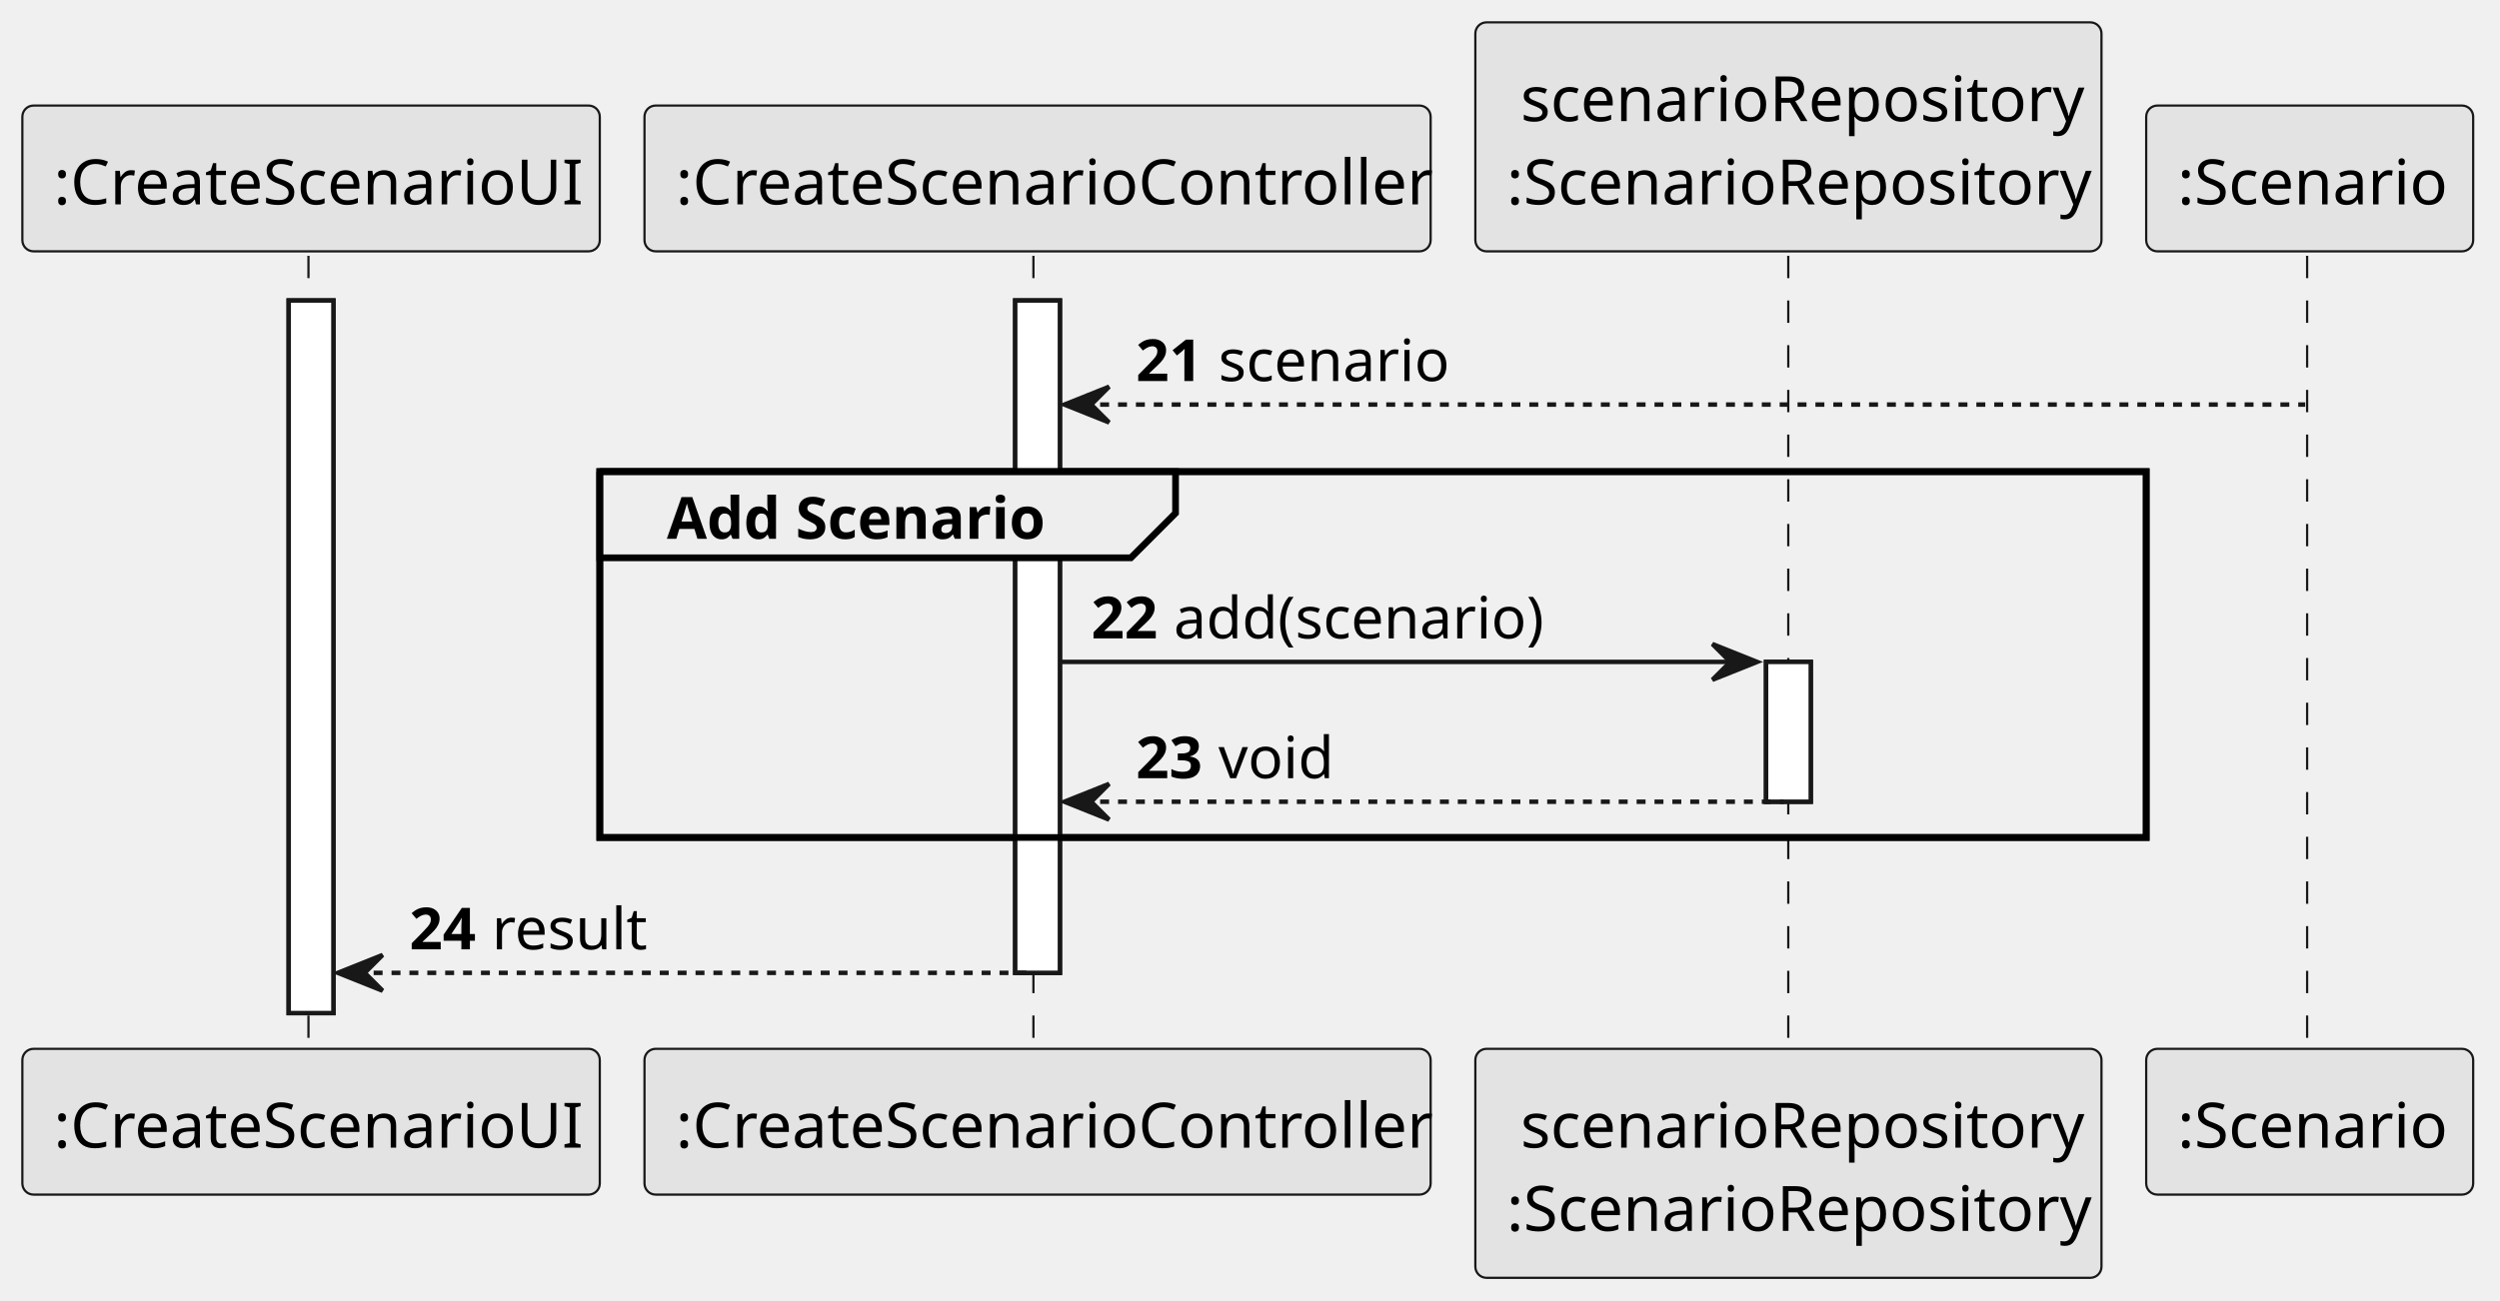
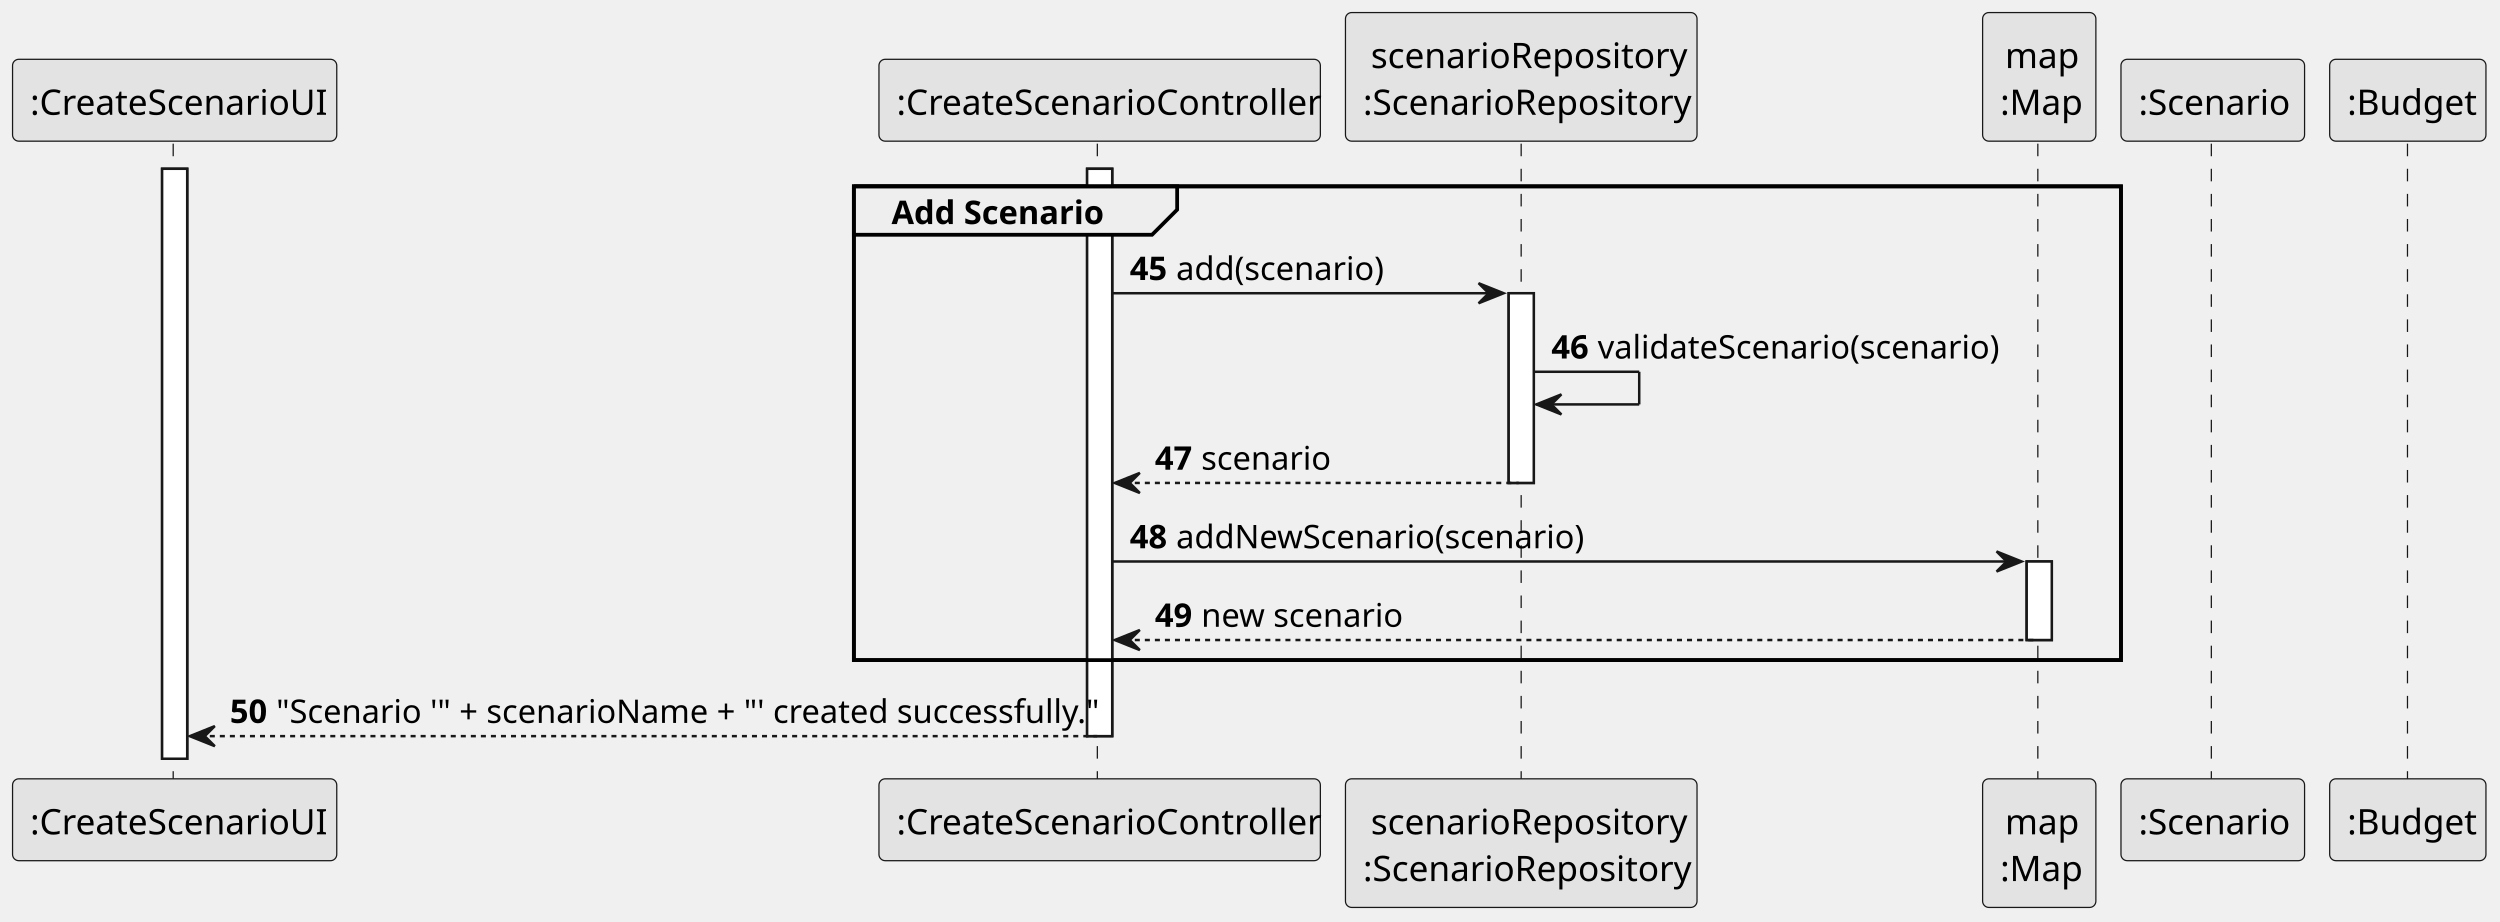
- <svg xmlns="http://www.w3.org/2000/svg" contentStyleType="text/css" height="291px" preserveAspectRatio="none" style="width:559px;height:291px;background:#FFFFFF;" version="1.1" viewBox="0 0 559 291" width="559px" zoomAndPan="magnify">
+ <svg xmlns="http://www.w3.org/2000/svg" contentStyleType="text/css" height="367px" preserveAspectRatio="none" style="width:996px;height:367px;background:#FFFFFF;" version="1.1" viewBox="0 0 996 367" width="996px" zoomAndPan="magnify">
  <defs />
  <g>
-     <rect fill="#FFFFFF" height="159.455" style="stroke:#181818;stroke-width:1.0;" width="10" x="64.582" y="67.242" />
-     <rect fill="#FFFFFF" height="150.455" style="stroke:#181818;stroke-width:1.0;" width="10" x="227.092" y="67.242" />
-     <rect fill="#FFFFFF" height="31.291" style="stroke:#181818;stroke-width:1.0;" width="10" x="395.05" y="148.115" />
-     <rect fill="none" height="81.873" style="stroke:#000000;stroke-width:1.5;" width="345.916" x="134.165" y="105.533" />
-     <line style="stroke:#181818;stroke-width:0.5;stroke-dasharray:5.0,5.0;" x1="69" x2="69" y1="57.242" y2="235.697" />
-     <line style="stroke:#181818;stroke-width:0.5;stroke-dasharray:5.0,5.0;" x1="231.165" x2="231.165" y1="57.242" y2="235.697" />
-     <line style="stroke:#181818;stroke-width:0.5;stroke-dasharray:5.0,5.0;" x1="400.019" x2="400.019" y1="57.242" y2="235.697" />
-     <line style="stroke:#181818;stroke-width:0.5;stroke-dasharray:5.0,5.0;" x1="516.081" x2="516.081" y1="57.242" y2="235.697" />
+     <rect fill="#FFFFFF" height="235.037" style="stroke:#181818;stroke-width:1.0;" width="10" x="64.582" y="67.242" />
+     <rect fill="#FFFFFF" height="226.037" style="stroke:#181818;stroke-width:1.0;" width="10" x="433.105" y="67.242" />
+     <rect fill="#FFFFFF" height="75.582" style="stroke:#181818;stroke-width:1.0;" width="10" x="601.063" y="116.824" />
+     <rect fill="#FFFFFF" height="31.291" style="stroke:#181818;stroke-width:1.0;" width="10" x="807.435" y="223.697" />
+     <rect fill="none" height="188.746" style="stroke:#000000;stroke-width:1.5;" width="504.819" x="340.178" y="74.242" />
+     <line style="stroke:#181818;stroke-width:0.5;stroke-dasharray:5.0,5.0;" x1="69" x2="69" y1="57.242" y2="311.279" />
+     <line style="stroke:#181818;stroke-width:0.5;stroke-dasharray:5.0,5.0;" x1="437.178" x2="437.178" y1="57.242" y2="311.279" />
+     <line style="stroke:#181818;stroke-width:0.5;stroke-dasharray:5.0,5.0;" x1="606.032" x2="606.032" y1="57.242" y2="311.279" />
+     <line style="stroke:#181818;stroke-width:0.5;stroke-dasharray:5.0,5.0;" x1="811.873" x2="811.873" y1="57.242" y2="311.279" />
+     <line style="stroke:#181818;stroke-width:0.5;stroke-dasharray:5.0,5.0;" x1="880.997" x2="880.997" y1="57.242" y2="311.279" />
+     <line style="stroke:#181818;stroke-width:0.5;stroke-dasharray:5.0,5.0;" x1="959.141" x2="959.141" y1="57.242" y2="311.279" />
    <rect fill="#E3E3E3" height="32.621" rx="2.5" ry="2.5" style="stroke:#181818;stroke-width:0.5;" width="129.165" x="5" y="23.621" />
    <text fill="#000000" font-family="sans-serif" font-size="14" lengthAdjust="spacing" textLength="115.165" x="12" y="45.728">:CreateScenarioUI</text>
-     <rect fill="#E3E3E3" height="32.621" rx="2.5" ry="2.5" style="stroke:#181818;stroke-width:0.5;" width="129.165" x="5" y="234.697" />
-     <text fill="#000000" font-family="sans-serif" font-size="14" lengthAdjust="spacing" textLength="115.165" x="12" y="256.805">:CreateScenarioUI</text>
-     <rect fill="#E3E3E3" height="32.621" rx="2.5" ry="2.5" style="stroke:#181818;stroke-width:0.5;" width="175.855" x="144.165" y="23.621" />
-     <text fill="#000000" font-family="sans-serif" font-size="14" lengthAdjust="spacing" textLength="161.855" x="151.165" y="45.728">:CreateScenarioController</text>
-     <rect fill="#E3E3E3" height="32.621" rx="2.5" ry="2.5" style="stroke:#181818;stroke-width:0.5;" width="175.855" x="144.165" y="234.697" />
-     <text fill="#000000" font-family="sans-serif" font-size="14" lengthAdjust="spacing" textLength="161.855" x="151.165" y="256.805">:CreateScenarioController</text>
-     <rect fill="#E3E3E3" height="51.242" rx="2.5" ry="2.5" style="stroke:#181818;stroke-width:0.5;" width="140.061" x="330.019" y="5" />
-     <text fill="#000000" font-family="sans-serif" font-size="14" lengthAdjust="spacing" textLength="119.834" x="340.133" y="27.107">scenarioRepository</text>
-     <text fill="#000000" font-family="sans-serif" font-size="14" lengthAdjust="spacing" textLength="126.061" x="337.019" y="45.728">:ScenarioRepository</text>
-     <rect fill="#E3E3E3" height="51.242" rx="2.5" ry="2.5" style="stroke:#181818;stroke-width:0.5;" width="140.061" x="330.019" y="234.697" />
-     <text fill="#000000" font-family="sans-serif" font-size="14" lengthAdjust="spacing" textLength="119.834" x="340.133" y="256.805">scenarioRepository</text>
-     <text fill="#000000" font-family="sans-serif" font-size="14" lengthAdjust="spacing" textLength="126.061" x="337.019" y="275.426">:ScenarioRepository</text>
-     <rect fill="#E3E3E3" height="32.621" rx="2.5" ry="2.5" style="stroke:#181818;stroke-width:0.5;" width="73.144" x="480.081" y="23.621" />
-     <text fill="#000000" font-family="sans-serif" font-size="14" lengthAdjust="spacing" textLength="59.145" x="487.081" y="45.728">:Scenario</text>
-     <rect fill="#E3E3E3" height="32.621" rx="2.5" ry="2.5" style="stroke:#181818;stroke-width:0.5;" width="73.144" x="480.081" y="234.697" />
-     <text fill="#000000" font-family="sans-serif" font-size="14" lengthAdjust="spacing" textLength="59.145" x="487.081" y="256.805">:Scenario</text>
-     <rect fill="#FFFFFF" height="159.455" style="stroke:#181818;stroke-width:1.0;" width="10" x="64.582" y="67.242" />
-     <rect fill="#FFFFFF" height="150.455" style="stroke:#181818;stroke-width:1.0;" width="10" x="227.092" y="67.242" />
-     <rect fill="#FFFFFF" height="31.291" style="stroke:#181818;stroke-width:1.0;" width="10" x="395.05" y="148.115" />
-     <polygon fill="#181818" points="248.092,86.533,238.092,90.533,248.092,94.533,244.092,90.533" style="stroke:#181818;stroke-width:1.0;" />
-     <line style="stroke:#181818;stroke-width:1.0;stroke-dasharray:2.0,2.0;" x1="242.092" x2="515.653" y1="90.533" y2="90.533" />
-     <text fill="#000000" font-family="sans-serif" font-size="13" font-weight="bold" lengthAdjust="spacing" textLength="14.46" x="254.092" y="85.27">21</text>
-     <text fill="#000000" font-family="sans-serif" font-size="13" lengthAdjust="spacing" textLength="49.137" x="272.552" y="85.27">scenario</text>
-     <path d="M134.165,105.533 L262.96,105.533 L262.96,114.824 L252.96,124.824 L134.165,124.824 L134.165,105.533 " fill="#EEEEEE" style="stroke:#000000;stroke-width:1.5;" />
-     <rect fill="none" height="81.873" style="stroke:#000000;stroke-width:1.5;" width="345.916" x="134.165" y="105.533" />
-     <text fill="#000000" font-family="sans-serif" font-size="13" font-weight="bold" lengthAdjust="spacing" textLength="83.795" x="149.165" y="120.561">Add Scenario</text>
-     <polygon fill="#181818" points="383.05,144.115,393.05,148.115,383.05,152.115,387.05,148.115" style="stroke:#181818;stroke-width:1.0;" />
-     <line style="stroke:#181818;stroke-width:1.0;" x1="237.092" x2="389.05" y1="148.115" y2="148.115" />
-     <text fill="#000000" font-family="sans-serif" font-size="13" font-weight="bold" lengthAdjust="spacing" textLength="14.46" x="244.092" y="142.852">22</text>
-     <text fill="#000000" font-family="sans-serif" font-size="13" lengthAdjust="spacing" textLength="79.485" x="262.552" y="142.852">add(scenario)</text>
-     <polygon fill="#181818" points="248.092,175.406,238.092,179.406,248.092,183.406,244.092,179.406" style="stroke:#181818;stroke-width:1.0;" />
-     <line style="stroke:#181818;stroke-width:1.0;stroke-dasharray:2.0,2.0;" x1="242.092" x2="399.05" y1="179.406" y2="179.406" />
-     <text fill="#000000" font-family="sans-serif" font-size="13" font-weight="bold" lengthAdjust="spacing" textLength="14.46" x="254.092" y="174.144">23</text>
-     <text fill="#000000" font-family="sans-serif" font-size="13" lengthAdjust="spacing" textLength="23.848" x="272.552" y="174.144">void</text>
-     <polygon fill="#181818" points="85.582,213.697,75.582,217.697,85.582,221.697,81.582,217.697" style="stroke:#181818;stroke-width:1.0;" />
-     <line style="stroke:#181818;stroke-width:1.0;stroke-dasharray:2.0,2.0;" x1="79.582" x2="231.092" y1="217.697" y2="217.697" />
-     <text fill="#000000" font-family="sans-serif" font-size="13" font-weight="bold" lengthAdjust="spacing" textLength="14.46" x="91.582" y="212.435">24</text>
-     <text fill="#000000" font-family="sans-serif" font-size="13" lengthAdjust="spacing" textLength="31.789" x="110.043" y="212.435">result</text>
+     <rect fill="#E3E3E3" height="32.621" rx="2.5" ry="2.5" style="stroke:#181818;stroke-width:0.5;" width="129.165" x="5" y="310.279" />
+     <text fill="#000000" font-family="sans-serif" font-size="14" lengthAdjust="spacing" textLength="115.165" x="12" y="332.387">:CreateScenarioUI</text>
+     <rect fill="#E3E3E3" height="32.621" rx="2.5" ry="2.5" style="stroke:#181818;stroke-width:0.5;" width="175.855" x="350.178" y="23.621" />
+     <text fill="#000000" font-family="sans-serif" font-size="14" lengthAdjust="spacing" textLength="161.855" x="357.178" y="45.728">:CreateScenarioController</text>
+     <rect fill="#E3E3E3" height="32.621" rx="2.5" ry="2.5" style="stroke:#181818;stroke-width:0.5;" width="175.855" x="350.178" y="310.279" />
+     <text fill="#000000" font-family="sans-serif" font-size="14" lengthAdjust="spacing" textLength="161.855" x="357.178" y="332.387">:CreateScenarioController</text>
+     <rect fill="#E3E3E3" height="51.242" rx="2.5" ry="2.5" style="stroke:#181818;stroke-width:0.5;" width="140.061" x="536.032" y="5" />
+     <text fill="#000000" font-family="sans-serif" font-size="14" lengthAdjust="spacing" textLength="119.834" x="546.146" y="27.107">scenarioRepository</text>
+     <text fill="#000000" font-family="sans-serif" font-size="14" lengthAdjust="spacing" textLength="126.061" x="543.032" y="45.728">:ScenarioRepository</text>
+     <rect fill="#E3E3E3" height="51.242" rx="2.5" ry="2.5" style="stroke:#181818;stroke-width:0.5;" width="140.061" x="536.032" y="310.279" />
+     <text fill="#000000" font-family="sans-serif" font-size="14" lengthAdjust="spacing" textLength="119.834" x="546.146" y="332.387">scenarioRepository</text>
+     <text fill="#000000" font-family="sans-serif" font-size="14" lengthAdjust="spacing" textLength="126.061" x="543.032" y="351.008">:ScenarioRepository</text>
+     <rect fill="#E3E3E3" height="51.242" rx="2.5" ry="2.5" style="stroke:#181818;stroke-width:0.5;" width="45.124" x="789.873" y="5" />
+     <text fill="#000000" font-family="sans-serif" font-size="14" lengthAdjust="spacing" textLength="27.234" x="798.817" y="27.107">map</text>
+     <text fill="#000000" font-family="sans-serif" font-size="14" lengthAdjust="spacing" textLength="31.124" x="796.873" y="45.728">:Map</text>
+     <rect fill="#E3E3E3" height="51.242" rx="2.5" ry="2.5" style="stroke:#181818;stroke-width:0.5;" width="45.124" x="789.873" y="310.279" />
+     <text fill="#000000" font-family="sans-serif" font-size="14" lengthAdjust="spacing" textLength="27.234" x="798.817" y="332.387">map</text>
+     <text fill="#000000" font-family="sans-serif" font-size="14" lengthAdjust="spacing" textLength="31.124" x="796.873" y="351.008">:Map</text>
+     <rect fill="#E3E3E3" height="32.621" rx="2.5" ry="2.5" style="stroke:#181818;stroke-width:0.5;" width="73.144" x="844.997" y="23.621" />
+     <text fill="#000000" font-family="sans-serif" font-size="14" lengthAdjust="spacing" textLength="59.145" x="851.997" y="45.728">:Scenario</text>
+     <rect fill="#E3E3E3" height="32.621" rx="2.5" ry="2.5" style="stroke:#181818;stroke-width:0.5;" width="73.144" x="844.997" y="310.279" />
+     <text fill="#000000" font-family="sans-serif" font-size="14" lengthAdjust="spacing" textLength="59.145" x="851.997" y="332.387">:Scenario</text>
+     <rect fill="#E3E3E3" height="32.621" rx="2.5" ry="2.5" style="stroke:#181818;stroke-width:0.5;" width="62.262" x="928.141" y="23.621" />
+     <text fill="#000000" font-family="sans-serif" font-size="14" lengthAdjust="spacing" textLength="48.262" x="935.141" y="45.728">:Budget</text>
+     <rect fill="#E3E3E3" height="32.621" rx="2.5" ry="2.5" style="stroke:#181818;stroke-width:0.5;" width="62.262" x="928.141" y="310.279" />
+     <text fill="#000000" font-family="sans-serif" font-size="14" lengthAdjust="spacing" textLength="48.262" x="935.141" y="332.387">:Budget</text>
+     <rect fill="#FFFFFF" height="235.037" style="stroke:#181818;stroke-width:1.0;" width="10" x="64.582" y="67.242" />
+     <rect fill="#FFFFFF" height="226.037" style="stroke:#181818;stroke-width:1.0;" width="10" x="433.105" y="67.242" />
+     <rect fill="#FFFFFF" height="75.582" style="stroke:#181818;stroke-width:1.0;" width="10" x="601.063" y="116.824" />
+     <rect fill="#FFFFFF" height="31.291" style="stroke:#181818;stroke-width:1.0;" width="10" x="807.435" y="223.697" />
+     <path d="M340.178,74.242 L468.973,74.242 L468.973,83.533 L458.973,93.533 L340.178,93.533 L340.178,74.242 " fill="#EEEEEE" style="stroke:#000000;stroke-width:1.5;" />
+     <rect fill="none" height="188.746" style="stroke:#000000;stroke-width:1.5;" width="504.819" x="340.178" y="74.242" />
+     <text fill="#000000" font-family="sans-serif" font-size="13" font-weight="bold" lengthAdjust="spacing" textLength="83.795" x="355.178" y="89.27">Add Scenario</text>
+     <polygon fill="#181818" points="589.063,112.824,599.063,116.824,589.063,120.824,593.063,116.824" style="stroke:#181818;stroke-width:1.0;" />
+     <line style="stroke:#181818;stroke-width:1.0;" x1="443.105" x2="595.063" y1="116.824" y2="116.824" />
+     <text fill="#000000" font-family="sans-serif" font-size="13" font-weight="bold" lengthAdjust="spacing" textLength="14.46" x="450.105" y="111.561">45</text>
+     <text fill="#000000" font-family="sans-serif" font-size="13" lengthAdjust="spacing" textLength="79.485" x="468.565" y="111.561">add(scenario)</text>
+     <line style="stroke:#181818;stroke-width:1.0;" x1="611.063" x2="653.063" y1="148.115" y2="148.115" />
+     <line style="stroke:#181818;stroke-width:1.0;" x1="653.063" x2="653.063" y1="148.115" y2="161.115" />
+     <line style="stroke:#181818;stroke-width:1.0;" x1="612.063" x2="653.063" y1="161.115" y2="161.115" />
+     <polygon fill="#181818" points="622.063,157.115,612.063,161.115,622.063,165.115,618.063,161.115" style="stroke:#181818;stroke-width:1.0;" />
+     <text fill="#000000" font-family="sans-serif" font-size="13" font-weight="bold" lengthAdjust="spacing" textLength="14.46" x="618.063" y="142.852">46</text>
+     <text fill="#000000" font-family="sans-serif" font-size="13" lengthAdjust="spacing" textLength="153.912" x="636.523" y="142.852">validateScenario(scenario)</text>
+     <polygon fill="#181818" points="454.105,188.406,444.105,192.406,454.105,196.406,450.105,192.406" style="stroke:#181818;stroke-width:1.0;" />
+     <line style="stroke:#181818;stroke-width:1.0;stroke-dasharray:2.0,2.0;" x1="448.105" x2="605.063" y1="192.406" y2="192.406" />
+     <text fill="#000000" font-family="sans-serif" font-size="13" font-weight="bold" lengthAdjust="spacing" textLength="14.46" x="460.105" y="187.144">47</text>
+     <text fill="#000000" font-family="sans-serif" font-size="13" lengthAdjust="spacing" textLength="49.137" x="478.565" y="187.144">scenario</text>
+     <polygon fill="#181818" points="795.435,219.697,805.435,223.697,795.435,227.697,799.435,223.697" style="stroke:#181818;stroke-width:1.0;" />
+     <line style="stroke:#181818;stroke-width:1.0;" x1="443.105" x2="801.435" y1="223.697" y2="223.697" />
+     <text fill="#000000" font-family="sans-serif" font-size="13" font-weight="bold" lengthAdjust="spacing" textLength="14.46" x="450.105" y="218.435">48</text>
+     <text fill="#000000" font-family="sans-serif" font-size="13" lengthAdjust="spacing" textLength="156.8" x="468.565" y="218.435">addNewScenario(scenario)</text>
+     <polygon fill="#181818" points="454.105,250.988,444.105,254.988,454.105,258.988,450.105,254.988" style="stroke:#181818;stroke-width:1.0;" />
+     <line style="stroke:#181818;stroke-width:1.0;stroke-dasharray:2.0,2.0;" x1="448.105" x2="811.435" y1="254.988" y2="254.988" />
+     <text fill="#000000" font-family="sans-serif" font-size="13" font-weight="bold" lengthAdjust="spacing" textLength="14.46" x="460.105" y="249.726">49</text>
+     <text fill="#000000" font-family="sans-serif" font-size="13" lengthAdjust="spacing" textLength="76.597" x="478.565" y="249.726">new scenario</text>
+     <polygon fill="#181818" points="85.582,289.279,75.582,293.279,85.582,297.279,81.582,293.279" style="stroke:#181818;stroke-width:1.0;" />
+     <line style="stroke:#181818;stroke-width:1.0;stroke-dasharray:2.0,2.0;" x1="79.582" x2="437.105" y1="293.279" y2="293.279" />
+     <text fill="#000000" font-family="sans-serif" font-size="13" font-weight="bold" lengthAdjust="spacing" textLength="14.46" x="91.582" y="288.017">50</text>
+     <text fill="#000000" font-family="sans-serif" font-size="13" lengthAdjust="spacing" textLength="316.062" x="110.043" y="288.017">"Scenario '" + scenarioName + "' created successfully."</text>
  </g>
</svg>
